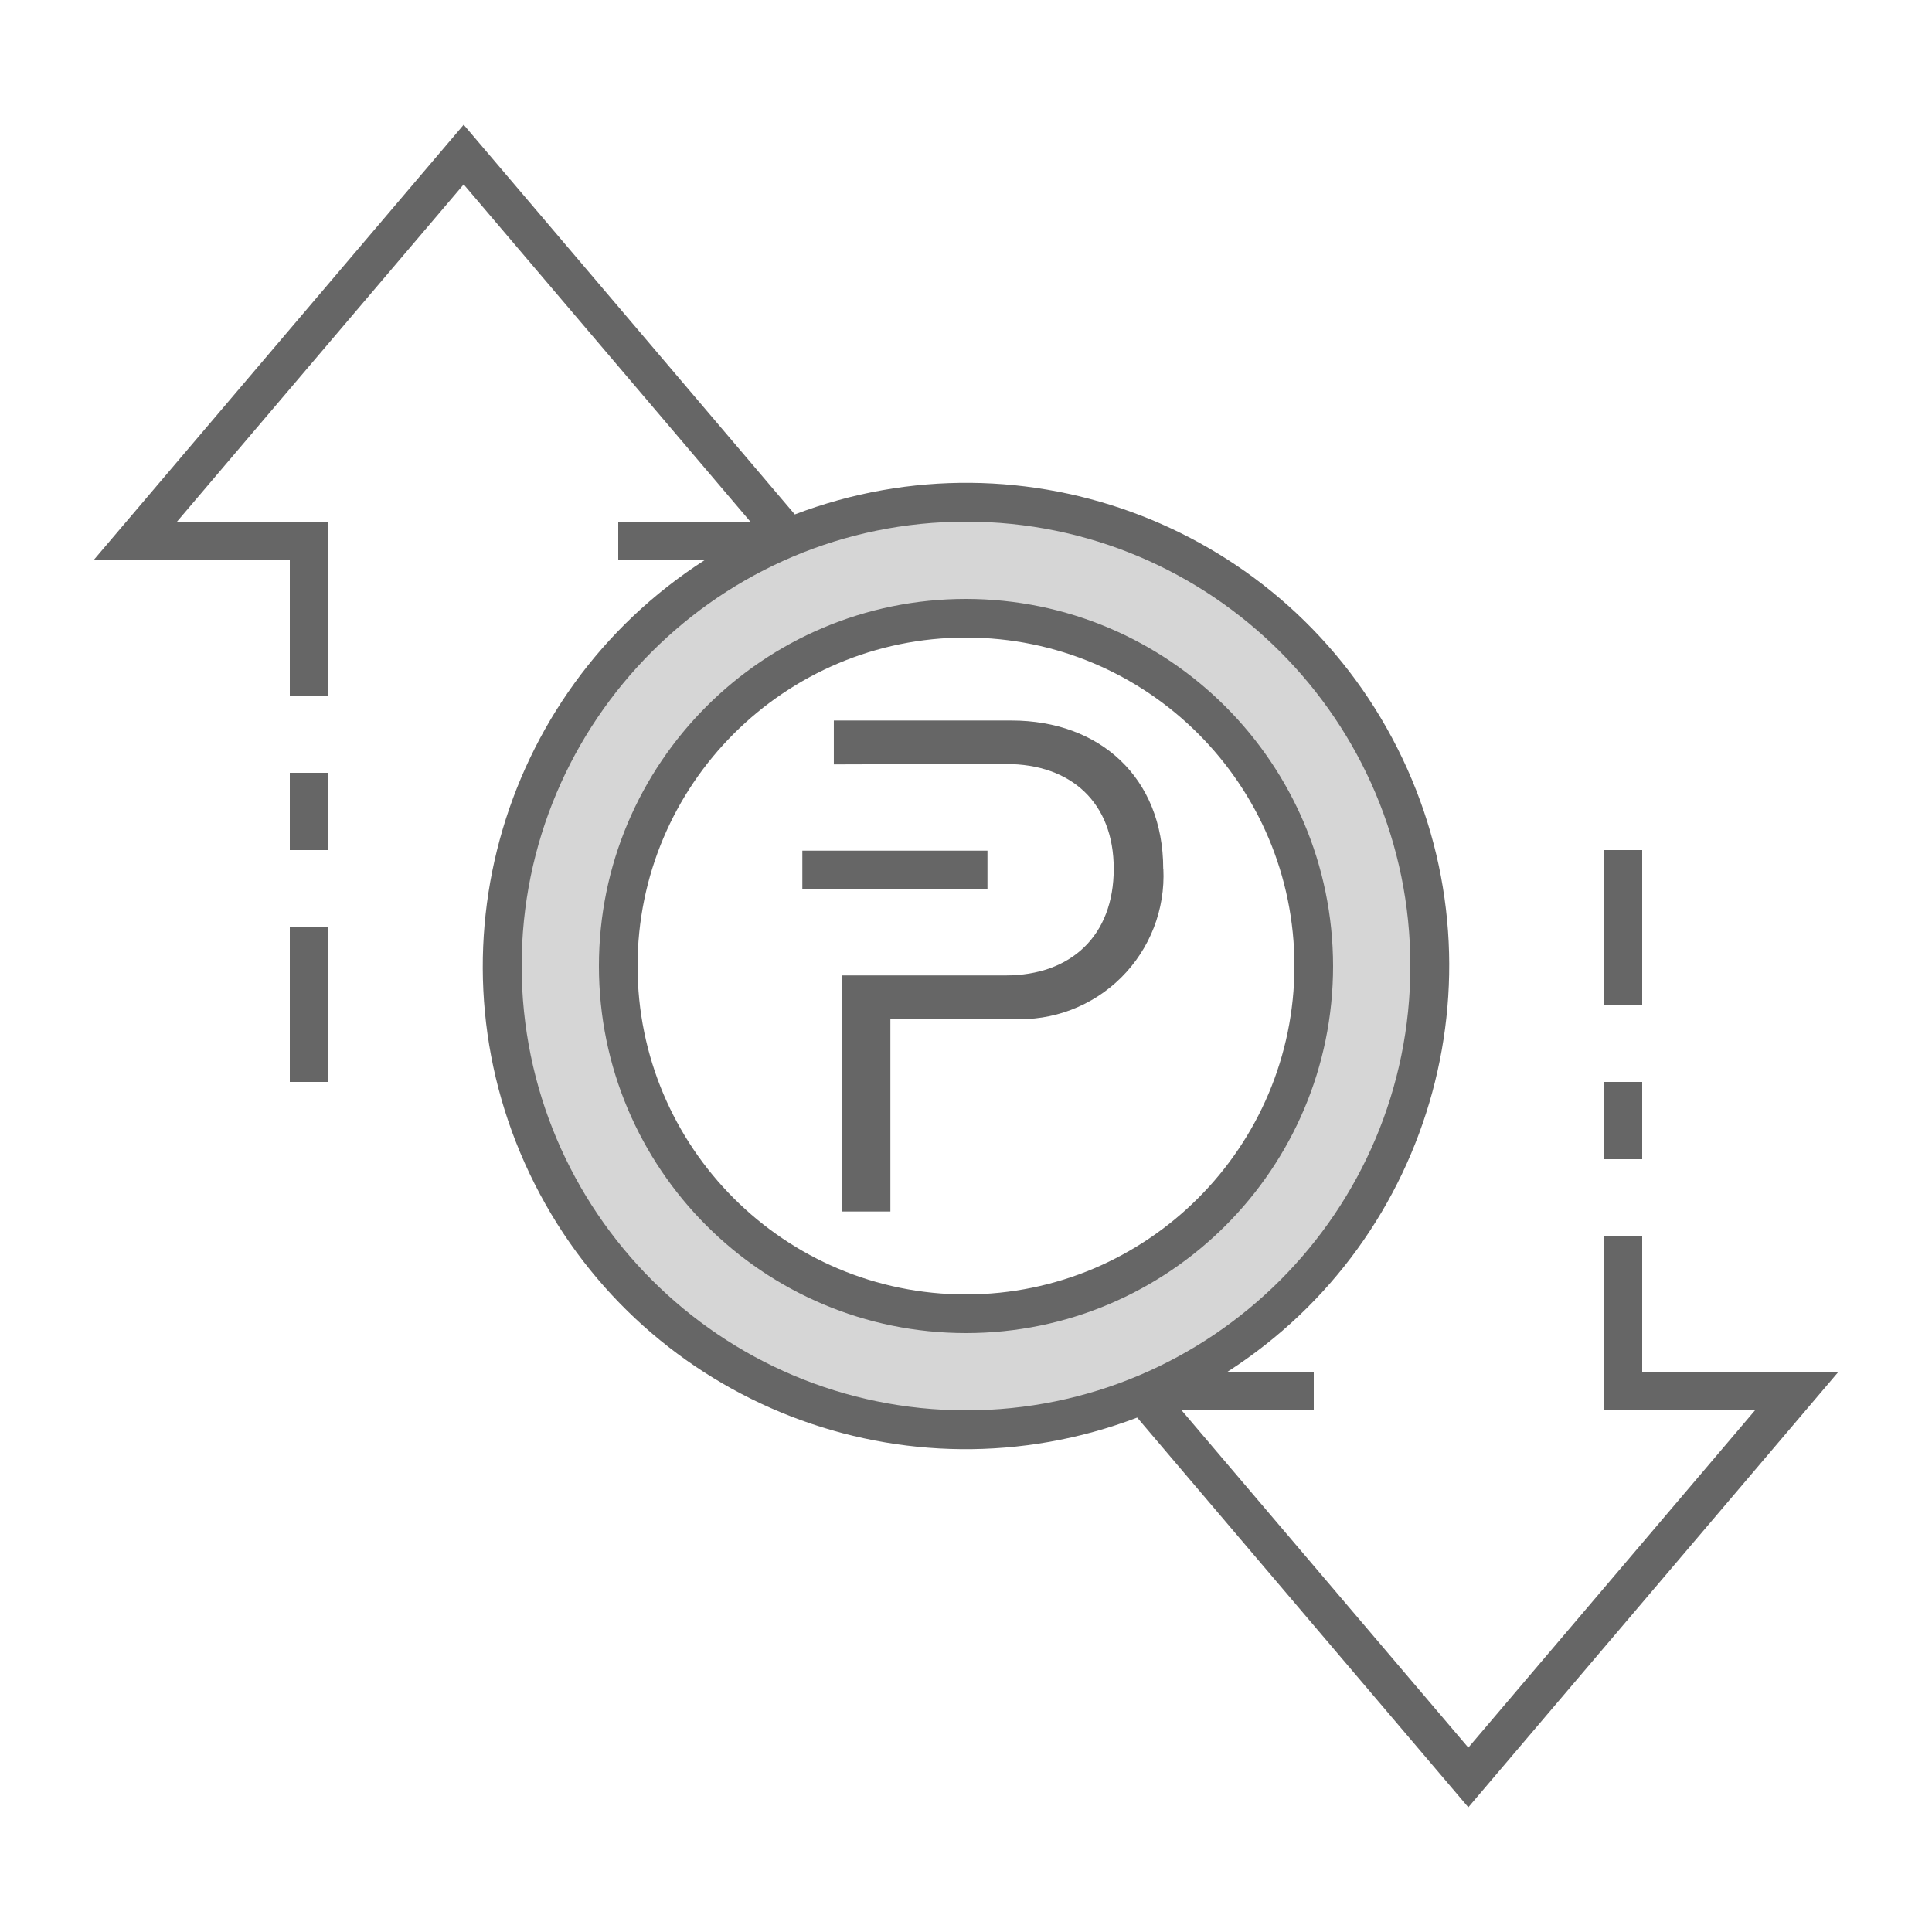
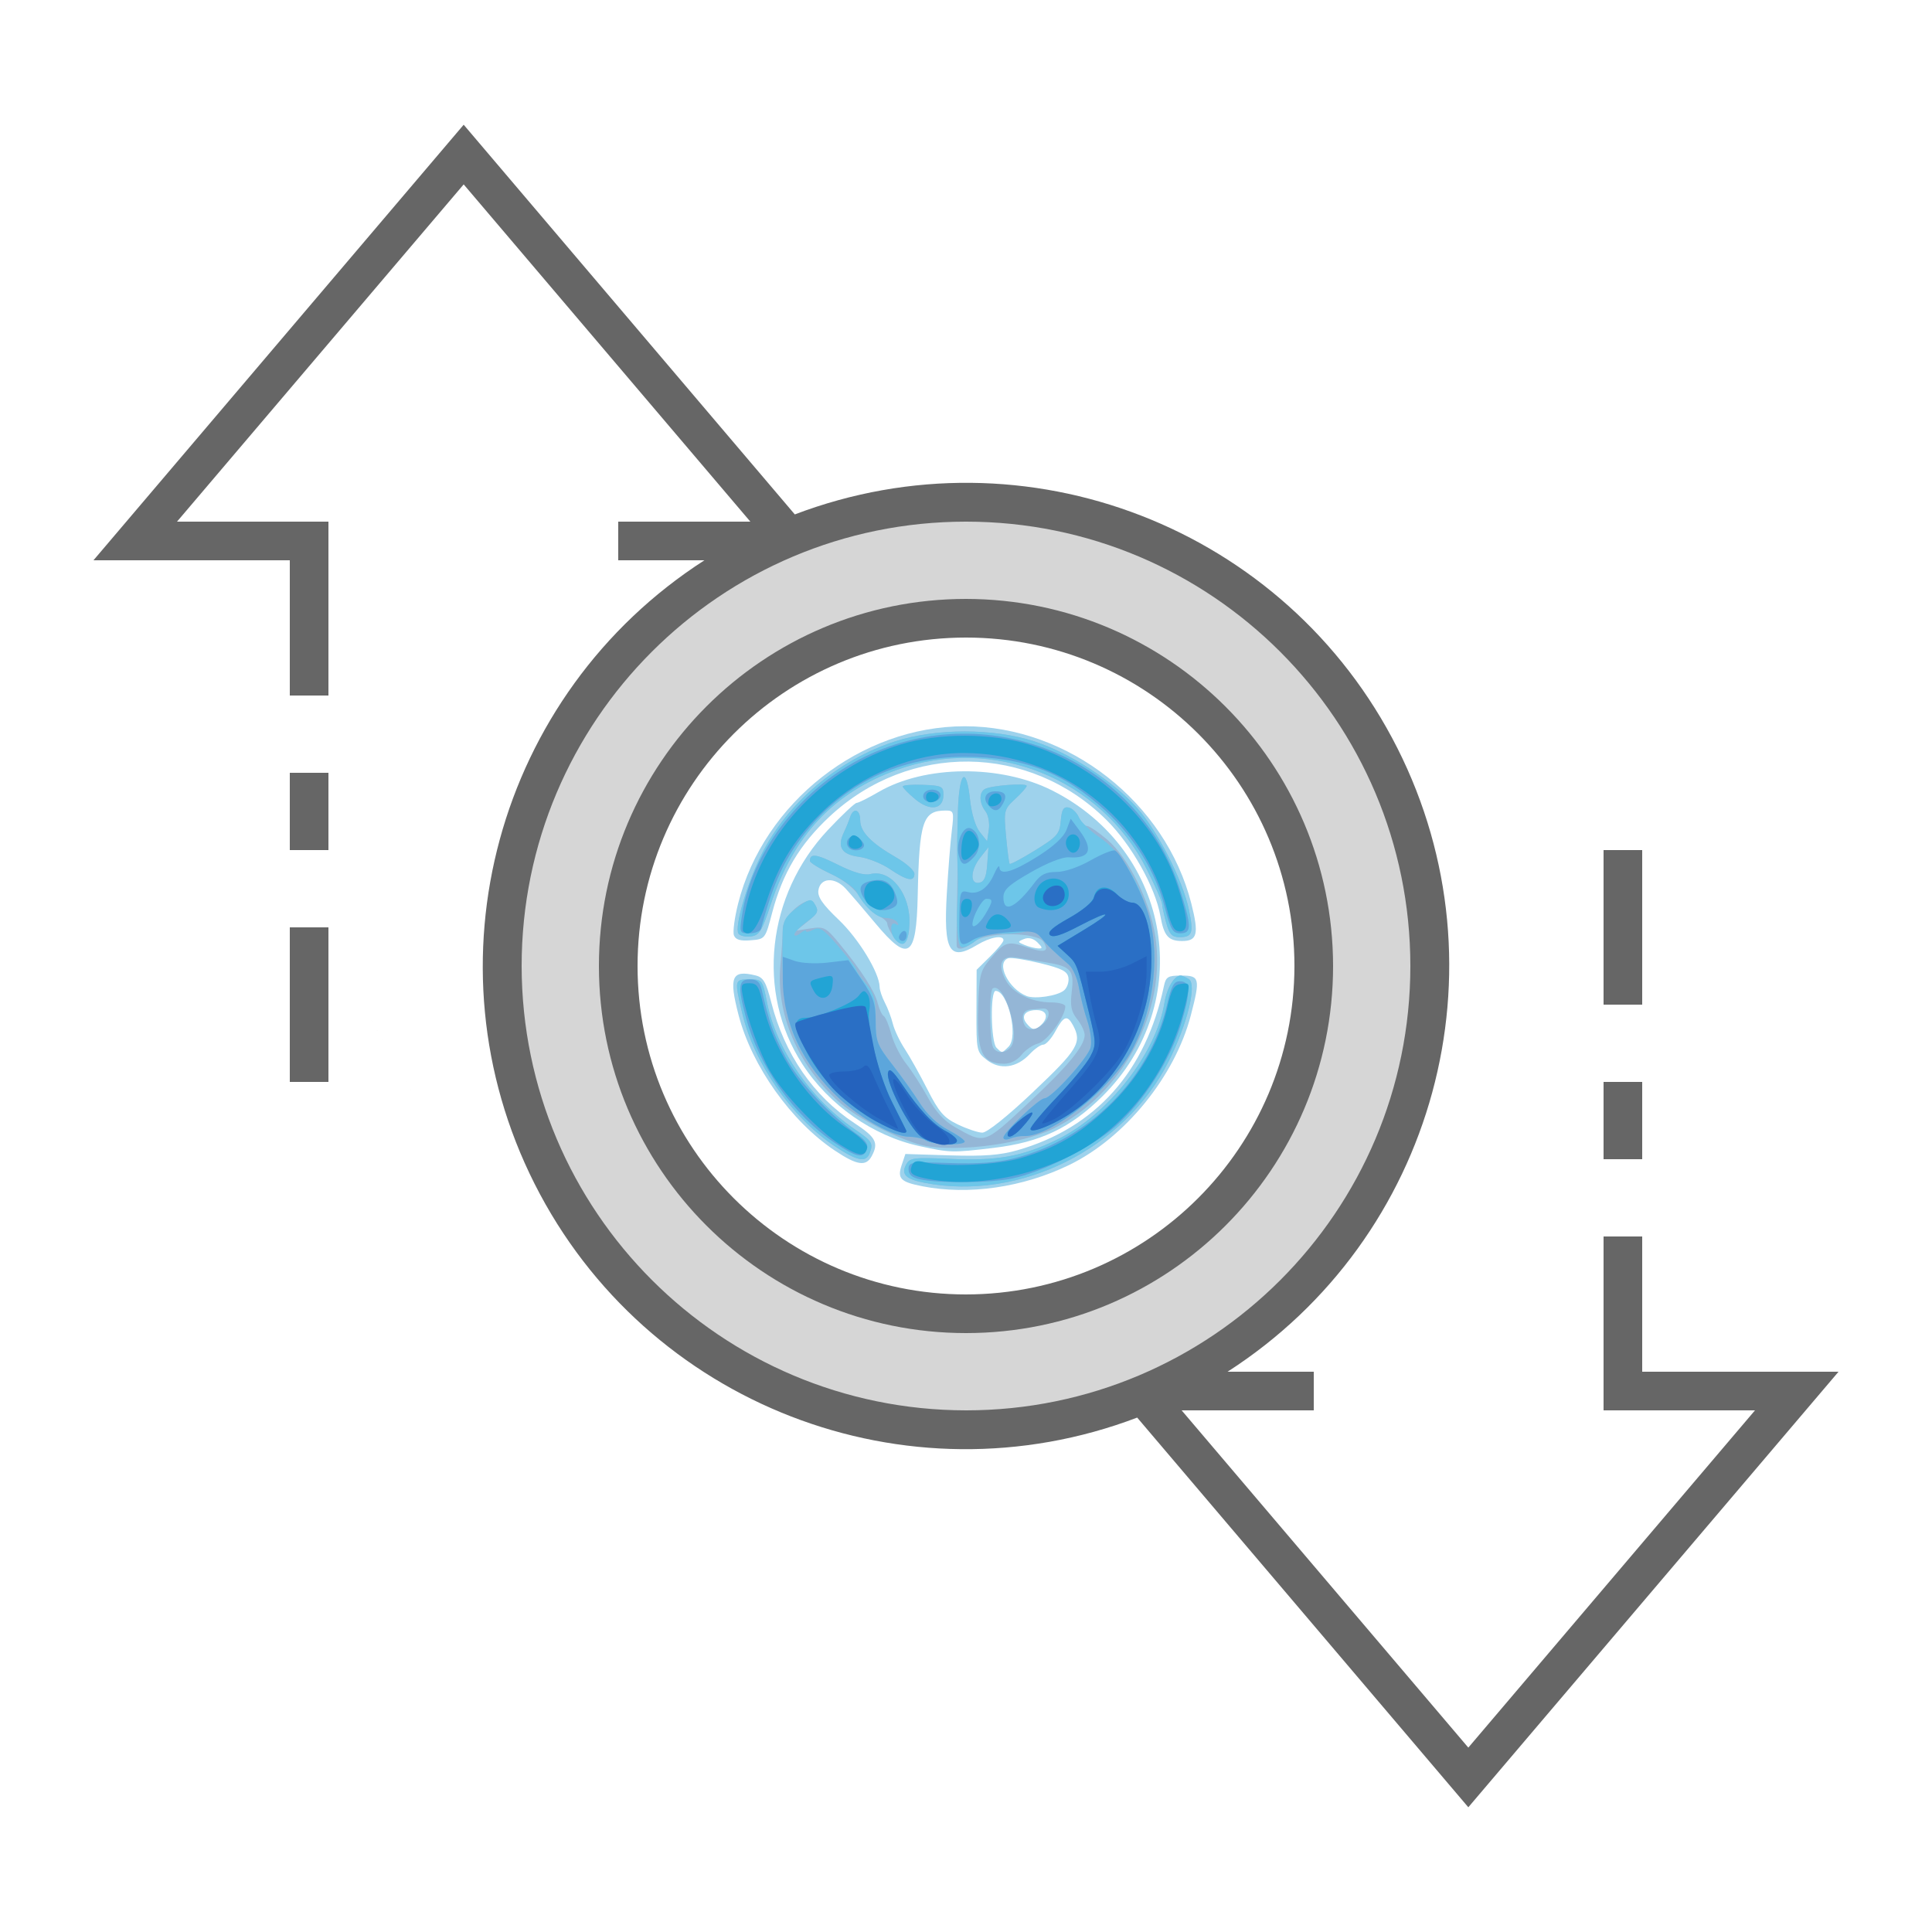
- <svg xmlns="http://www.w3.org/2000/svg" id="ic_empty_transactions" width="100" height="100" viewBox="0 0 100 100">
+ <svg xmlns="http://www.w3.org/2000/svg" width="26.458mm" height="26.458mm" version="1.1" viewBox="0 0 26.458 26.458">
  <defs>
-     <style type="text/css">
-             .cls-1{fill:#d6d6d6}.cls-2{fill:#666}.cls-3{fill:none}
-         </style>
+     <style type="text/css">.cls-1{fill:#d6d6d6}.cls-2{fill:#666}.cls-3{fill:none}</style>
  </defs>
-   <g id="Group_9015" data-name="Group 9015">
-     <path id="Path_18970" d="M50 26a24 24 0 1 0 24 24 24 24 0 0 0-24-24zm0 42a18 18 0 1 1 18-18 18 18 0 0 1-18 18z" class="cls-1" data-name="Path 18970" />
-     <g id="Group_9014" data-name="Group 9014">
-       <g id="Group_9012" data-name="Group 9012">
-         <g id="Group_9011" data-name="Group 9011">
-           <path id="Rectangle_4663" d="M0 0h9.582v1.993H0z" class="cls-2" data-name="Rectangle 4663" transform="translate(41.529 44.03)" />
-           <path id="Path_18971" d="M60.215 44.967a7.421 7.421 0 0 1-7.829 7.774h-6.3v9.965H43.6V50.488h8.447c3.387 0 5.6-2.053 5.6-5.521 0-3.428-2.211-5.421-5.558-5.421h-2.63l-6.3.02v-2.272h9.2c4.562 0 7.849 2.95 7.849 7.673" class="cls-2" data-name="Path 18971" />
+   <g transform="translate(-16.403 -23.896)">
+     <g transform="matrix(.26458 0 0 .26458 16.403 23.896)" data-name="Group 9015">
+       <path class="cls-1" d="m50 26a24 24 0 1 0 24 24 24 24 0 0 0-24-24zm0 42a18 18 0 1 1 18-18 18 18 0 0 1-18 18z" data-name="Path 18970" />
+       <g data-name="Group 9014">
+         <g data-name="Group 9012">
+           <g data-name="Group 9011">
+             <path class="cls-2" transform="translate(41.529,44.03)" d="m28.243 97.855c-87.844-154.8-43.922-77.4 0 0z" data-name="Rectangle 4663" />
+           </g>
+         </g>
+         <g data-name="Group 9013">
+           <path class="cls-2" d="m50 31a19 19 0 1 0 19 19 19.021 19.021 0 0 0-19-19zm0 36a17 17 0 1 1 17-17 17.019 17.019 0 0 1-17 17z" data-name="Path 18972" />
+           <path class="cls-2" transform="translate(83,56)" d="m0 0h2v4h-2z" data-name="Rectangle 4664" />
+           <path class="cls-2" transform="translate(83,44)" d="m0 0h2v8h-2z" data-name="Rectangle 4665" />
+           <path class="cls-2" transform="translate(15,48)" d="m0 0h2v8h-2z" data-name="Rectangle 4666" />
+           <path class="cls-2" transform="translate(15,40)" d="m0 0h2v4h-2z" data-name="Rectangle 4667" />
+           <path class="cls-2" d="m95.162 71h-10.162v-7h-2v9h7.838l-14.838 17.456-14.838-17.456h6.838v-2h-4.461a24.989 24.989 0 0 0-22.4-44.374l-17.139-20.17-19.162 22.544h10.162v7h2v-9h-7.838l14.838-17.456 14.838 17.456h-6.838v2h4.461a24.989 24.989 0 0 0 22.4 44.374l17.139 20.17zm-68.162-21a23 23 0 1 1 23 23 23.026 23.026 0 0 1-23-23z" data-name="Path 18973" />
        </g>
      </g>
-       <g id="Group_9013" data-name="Group 9013">
-         <path id="Path_18972" d="M50 31a19 19 0 1 0 19 19 19.021 19.021 0 0 0-19-19zm0 36a17 17 0 1 1 17-17 17.019 17.019 0 0 1-17 17z" class="cls-2" data-name="Path 18972" />
-         <path id="Rectangle_4664" d="M0 0h2v4H0z" class="cls-2" data-name="Rectangle 4664" transform="translate(83 56)" />
-         <path id="Rectangle_4665" d="M0 0h2v8H0z" class="cls-2" data-name="Rectangle 4665" transform="translate(83 44)" />
-         <path id="Rectangle_4666" d="M0 0h2v8H0z" class="cls-2" data-name="Rectangle 4666" transform="translate(15 48)" />
-         <path id="Rectangle_4667" d="M0 0h2v4H0z" class="cls-2" data-name="Rectangle 4667" transform="translate(15 40)" />
-         <path id="Path_18973" d="M95.162 71H85v-7h-2v9h7.838L76 90.456 61.162 73H68v-2h-4.461a24.989 24.989 0 0 0-22.4-44.374L24 6.456 4.838 29H15v7h2v-9H9.162L24 9.544 38.838 27H32v2h4.461a24.989 24.989 0 0 0 22.4 44.374L76 93.544zM27 50a23 23 0 1 1 23 23 23.026 23.026 0 0 1-23-23z" class="cls-2" data-name="Path 18973" />
+       <g stroke-width=".199">
+         <path d="m47.744 61.401c-1.138-0.221-1.31-0.4-1.071-1.107l0.19-0.564 2.309 0.072c1.75 0.054 2.595-0.01 3.489-0.266 4.045-1.158 6.645-4.071 7.583-8.495 0.103-0.485 0.205-0.546 0.913-0.546 0.94 0 0.976 0.152 0.48 2.057-0.822 3.16-3.412 6.347-6.294 7.746-2.405 1.167-5.191 1.572-7.598 1.104zm-4.53-1.845c-2.26-1.509-4.298-4.374-4.983-7.005-0.518-1.992-0.361-2.364 0.873-2.064 0.407 0.099 0.545 0.335 0.819 1.404 0.684 2.671 2.183 4.847 4.298 6.239 1.121 0.738 1.27 1.022 0.898 1.712-0.296 0.548-0.758 0.479-1.905-0.287zm4.375-0.235c-2.403-0.522-4.685-2.12-6.057-4.24-2.404-3.714-1.849-8.757 1.335-12.137 0.719-0.763 1.382-1.387 1.474-1.387 0.092 0 0.599-0.253 1.127-0.561 2.4-1.402 6.317-1.435 9.006-0.075 6.182 3.126 7.464 10.988 2.581 15.829-1.652 1.637-3.209 2.376-5.618 2.664-2.144 0.257-2.25 0.254-3.848-0.093zm5.904-2.819c2.308-2.183 2.525-2.547 2.043-3.438-0.294-0.545-0.478-0.482-0.908 0.311-0.207 0.382-0.489 0.695-0.624 0.695-0.136 0-0.454 0.221-0.707 0.492-0.667 0.713-1.536 0.832-2.214 0.304-0.537-0.418-0.548-0.471-0.541-2.548l8e-3 -2.121 0.695-0.686c0.382-0.377 0.695-0.757 0.695-0.844 0-0.286-0.689-0.165-1.357 0.239-1.443 0.872-1.753 0.346-1.575-2.672 0.071-1.207 0.186-2.664 0.257-3.238 0.12-0.981 0.101-1.043-0.314-1.043-1.188 0-1.37 0.55-1.45 4.395-0.068 3.23-0.474 3.5-2.184 1.45-0.599-0.718-1.293-1.528-1.544-1.801-0.568-0.619-1.319-0.572-1.413 0.088-0.049 0.341 0.221 0.731 1.054 1.524 1.037 0.988 2.108 2.75 2.116 3.48 0.002 0.164 0.124 0.527 0.271 0.808 0.148 0.28 0.333 0.772 0.412 1.092 0.079 0.32 0.355 0.903 0.612 1.294 0.258 0.391 0.788 1.34 1.179 2.108 0.595 1.172 0.848 1.463 1.572 1.811 0.475 0.228 1.043 0.419 1.264 0.424 0.243 0.005 1.287-0.829 2.657-2.125zm-1.288-2.329c0.521-0.517-0.03-2.884-0.673-2.884-0.285 0-0.245 2.653 0.045 2.939 0.298 0.296 0.272 0.298 0.628-0.055zm1.696-1.136c0.394-0.391 0.274-0.755-0.249-0.755-0.601 0-0.829 0.317-0.505 0.704 0.294 0.351 0.441 0.361 0.754 0.051zm1.169-1.77c0.161-0.132 0.265-0.427 0.232-0.655-0.048-0.335-0.329-0.481-1.462-0.758-0.771-0.189-1.515-0.303-1.653-0.255-0.657 0.232 3.4e-4 1.582 0.952 1.956 0.428 0.168 1.586-0.005 1.931-0.289zm-1.371-2.487c-0.211-0.209-0.459-0.272-0.694-0.177-0.346 0.14-0.344 0.157 0.034 0.311 0.22 0.09 0.533 0.17 0.694 0.177 0.242 0.011 0.236-0.043-0.034-0.311zm-15.71-0.363c-0.067-0.173 0.03-0.915 0.216-1.649 1.328-5.242 6.357-9.177 11.729-9.177 5.371 0 10.401 3.935 11.729 9.177 0.4 1.579 0.311 1.939-0.479 1.939-0.712 0-0.938-0.261-1.121-1.291-0.266-1.5-1.501-3.698-2.798-4.981-4.002-3.959-10.2-4.029-14.336-0.162-1.534 1.435-2.422 2.922-2.958 4.957-0.362 1.373-0.365 1.378-1.111 1.439-0.539 0.044-0.783-0.026-0.87-0.253z" fill="#9ed2ec" />
+         <path d="m47.87 61.226c-0.984-0.189-1.243-0.441-0.97-0.946 0.191-0.354 0.381-0.379 2.285-0.295 2.45 0.108 3.734-0.125 5.544-1.006 2.621-1.275 5.121-4.46 5.539-7.058 0.127-0.785 0.511-1.431 0.848-1.424 0.075 0.002 0.263 0.083 0.418 0.18 0.43 0.27-0.083 2.354-1.055 4.28-2.281 4.521-7.693 7.213-12.61 6.269zm-4.704-1.926c-2.2-1.48-4.132-4.265-4.744-6.84-0.414-1.743-0.409-1.767 0.367-1.767 0.665 0 0.679 0.019 0.909 1.181 0.487 2.452 2.264 5.023 4.552 6.583 0.9 0.614 0.962 0.718 0.754 1.257-0.185 0.478-0.676 0.368-1.838-0.414zm4.263-0.108c-1.471-0.485-3.189-1.417-4.045-2.193-2.109-1.914-3.222-4.53-2.991-7.031 0.069-0.748 0.124-1.6 0.122-1.894-0.004-0.695 1.326-1.795 1.617-1.339 0.27 0.423 0.237 0.513-0.364 0.993l-0.551 0.439 0.744-0.114c0.697-0.106 0.792-0.055 1.509 0.816 1.112 1.353 1.81 2.442 1.964 3.067 0.074 0.301 0.213 0.596 0.308 0.654 0.095 0.058 0.272 0.482 0.394 0.942 0.122 0.46 0.469 1.149 0.771 1.531 0.302 0.382 0.809 1.171 1.126 1.753 0.392 0.72 0.836 1.205 1.388 1.519 1.56 0.887 1.496 0.907 3.744-1.183 2.099-1.951 2.977-3.009 2.977-3.586 0-0.18-0.175-0.548-0.39-0.818-0.308-0.389-0.366-0.686-0.278-1.428 0.133-1.11-0.04-1.304-1.336-1.51-0.496-0.079-1.182-0.188-1.524-0.244-0.787-0.128-1.004 0.315-0.565 1.156 0.356 0.682 1.342 1.163 2.383 1.163 0.389 0 0.708 0.094 0.708 0.209 0 0.514-0.938 1.797-1.4 1.915-0.274 0.07-0.664 0.336-0.866 0.591-0.223 0.281-0.578 0.462-0.904 0.46-1.145-0.006-1.417-0.6-1.342-2.923 0.053-1.658 0.11-1.889 0.608-2.48 0.772-0.916 0.918-0.965 1.89-0.633 0.947 0.323 1.213 0.241 0.886-0.273-0.327-0.514-2.912-0.528-3.563-0.02-0.495 0.386-0.905 0.485-0.933 0.225-8e-3 -0.082-4e-3 -0.73 8e-3 -1.44 0.04-2.233 0.043-2.665 0.023-3.277-0.011-0.328 4e-3 -1.348 0.034-2.267 0.065-2.025 0.436-2.384 0.624-0.603 0.077 0.729 0.28 1.407 0.508 1.694l0.379 0.478 0.089-0.602c0.049-0.331-0.026-0.755-0.172-0.942-0.326-0.425-0.346-0.967-0.042-1.153 0.303-0.186 2.173-0.33 2.173-0.167 0 0.069-0.268 0.374-0.596 0.678-0.579 0.536-0.592 0.59-0.473 1.917 0.068 0.751 0.152 1.399 0.188 1.441 0.034 0.042 0.632-0.275 1.324-0.704 1.145-0.708 1.265-0.847 1.322-1.528 0.048-0.576 0.141-0.734 0.401-0.686 0.186 0.035 0.427 0.264 0.536 0.509 0.109 0.245 0.296 0.446 0.415 0.446 0.119 0 0.591 0.318 1.049 0.706 1.099 0.932 2.203 3.151 2.493 5.01 0.603 3.864-1.701 8.206-5.282 9.954-1.796 0.876-5.537 1.285-7.086 0.774zm4.893-5.005c0.509-0.608-0.353-3.385-0.939-3.026-0.199 0.122-0.172 2.748 0.03 3.074 0.196 0.315 0.622 0.292 0.907-0.048zm1.713-1.233c0.351-0.348 0.315-0.784-0.061-0.752-0.129 0.011-0.414 0.033-0.634 0.05-0.244 0.018-0.401 0.172-0.401 0.394 0 0.691 0.553 0.846 1.097 0.308zm-2.936-8.216 0.064-0.886-0.414 0.522c-0.522 0.658-0.558 1.41-0.064 1.317 0.259-0.049 0.367-0.297 0.414-0.952zm-4.853 3.736c-0.175-0.248-0.319-0.545-0.319-0.658 0-0.114-0.203-0.295-0.451-0.403-0.248-0.108-0.669-0.532-0.936-0.943-0.321-0.494-0.847-0.916-1.553-1.247-0.587-0.275-1.067-0.572-1.067-0.66 0-0.407 0.337-0.362 1.451 0.196 0.805 0.403 1.362 0.562 1.683 0.483 1.066-0.265 2.091 1.059 2.018 2.606-0.05 1.053-0.359 1.288-0.826 0.627zm-8.025-0.153c-0.211-0.338 0.441-2.579 1.188-4.083 1.328-2.677 3.969-4.913 6.929-5.868 2.113-0.681 5.08-0.681 7.192 0 1.816 0.586 4.084 2.053 5.324 3.445 1.07 1.201 2.367 3.748 2.683 5.27 0.252 1.214 0.18 1.423-0.487 1.423-0.384 0-0.521-0.149-0.688-0.745-0.115-0.41-0.209-0.846-0.21-0.97-3.7e-4 -0.124-0.359-0.934-0.796-1.799-2.381-4.716-7.953-6.937-12.921-5.15-3.288 1.183-5.361 3.393-6.543 6.973-0.459 1.389-0.591 1.6-1.033 1.653-0.279 0.034-0.566-0.033-0.638-0.149zm7.838-3.339c-0.423-0.288-1.143-0.573-1.6-0.634-0.906-0.12-1.142-0.511-0.774-1.278 0.111-0.231 0.252-0.577 0.314-0.768 0.169-0.524 0.525-0.417 0.525 0.158 0 0.594 0.562 1.174 1.864 1.923 0.518 0.298 0.941 0.678 0.941 0.844 0 0.431-0.386 0.357-1.27-0.244zm1.318-3.612c-0.357-0.295-0.649-0.593-0.649-0.662 0-0.069 0.473-0.107 1.052-0.085 0.963 0.037 1.052 0.081 1.052 0.515 0 0.761-0.685 0.87-1.455 0.233z" fill="#94b6d6" />
+         <path d="m47.87 61.226c-0.984-0.189-1.243-0.441-0.97-0.946 0.191-0.354 0.381-0.379 2.285-0.295 2.45 0.108 3.734-0.125 5.544-1.006 2.621-1.275 5.121-4.46 5.539-7.058 0.127-0.785 0.511-1.431 0.848-1.424 0.075 0.002 0.263 0.083 0.418 0.18 0.43 0.27-0.083 2.354-1.055 4.28-2.281 4.521-7.693 7.213-12.61 6.269zm-4.704-1.926c-2.2-1.48-4.132-4.265-4.744-6.84-0.414-1.743-0.409-1.767 0.367-1.767 0.665 0 0.679 0.019 0.909 1.181 0.487 2.452 2.264 5.023 4.552 6.583 0.9 0.614 0.962 0.718 0.754 1.257-0.185 0.478-0.676 0.368-1.838-0.414zm4.764-0.265c-0.165-0.106-0.551-0.194-0.858-0.196-1.381-0.008-4.003-1.945-5.267-3.892-1.102-1.697-1.376-3.114-1.294-6.681 0.015-0.603 0.148-0.837 0.729-1.277 0.588-0.444 0.744-0.489 0.893-0.255 0.277 0.433 0.235 0.535-0.414 1.01-0.331 0.242-0.601 0.524-0.601 0.626 0 0.102 0.135 0.074 0.3-0.062 0.165-0.136 0.3-0.188 0.3-0.117 0 0.072 0.171 0.04 0.38-0.071 0.322-0.171 0.521-0.037 1.302 0.869 0.507 0.589 0.922 1.133 0.922 1.209 0 0.076 0.225 0.404 0.501 0.728 0.417 0.492 0.501 0.797 0.501 1.831 0 1.157 0.058 1.315 0.851 2.331 0.468 0.6 1.115 1.504 1.436 2.011 0.366 0.577 0.909 1.091 1.452 1.377 0.477 0.251 0.868 0.524 0.868 0.606 0 0.218-1.65 0.177-2.003-0.049zm4.007-0.154c0-0.266 1.847-2.031 2.125-2.031 0.355-1.71e-4 2.252-2.094 2.39-2.637 0.069-0.272-8e-3 -0.885-0.168-1.362-0.161-0.477-0.358-1.256-0.438-1.732-0.079-0.476-0.315-1.012-0.524-1.192-0.778-0.669-1.09-0.974-1.446-1.408-0.269-0.329-0.48-0.409-0.801-0.305-0.24 0.078-0.804 0.128-1.253 0.113-0.558-0.019-0.986 0.104-1.35 0.388-0.293 0.229-0.619 0.363-0.725 0.299-0.181-0.111-0.257-1.076-0.188-2.391 0.03-0.592 0.026-1.243-0.011-2.383-0.011-0.328 4e-3 -1.348 0.034-2.267 0.065-2.025 0.436-2.384 0.624-0.603 0.077 0.729 0.28 1.407 0.508 1.694l0.38 0.478 0.089-0.602c0.049-0.331-0.026-0.755-0.172-0.942-0.326-0.425-0.346-0.967-0.042-1.153 0.303-0.186 2.173-0.33 2.173-0.167 0 0.069-0.268 0.374-0.596 0.678-0.579 0.536-0.592 0.59-0.473 1.917 0.068 0.751 0.152 1.399 0.188 1.441 0.034 0.042 0.632-0.275 1.324-0.704 1.145-0.708 1.265-0.847 1.322-1.528 0.048-0.576 0.141-0.734 0.401-0.686 0.186 0.035 0.427 0.264 0.536 0.51 0.109 0.246 0.606 0.723 1.104 1.06 1.577 1.067 2.805 3.792 2.805 6.226 0 2.801-0.925 5.009-2.926 6.986-1.206 1.191-3.029 2.258-3.802 2.224-0.211-0.009-0.542 0.05-0.735 0.13-0.197 0.083-0.351 0.061-0.351-0.049zm-0.838-14.143 0.064-0.886-0.414 0.522c-0.522 0.658-0.558 1.41-0.064 1.317 0.259-0.049 0.367-0.297 0.414-0.952zm-4.729 3.931c-0.315-0.312-0.325-1.03-0.011-0.838 0.143 0.088 0.177 0.054 0.088-0.088-0.079-0.126-0.347-0.229-0.597-0.229-0.467 0-1.103-0.563-1.5-1.326-0.124-0.238-0.721-0.665-1.327-0.949-0.607-0.284-1.103-0.589-1.103-0.677 0-0.407 0.337-0.362 1.451 0.196 0.805 0.403 1.362 0.562 1.683 0.483 1.066-0.265 2.091 1.059 2.018 2.606-0.045 0.96-0.283 1.238-0.702 0.822zm-8.149-0.348c-0.211-0.338 0.441-2.579 1.188-4.083 1.328-2.677 3.969-4.913 6.929-5.868 2.113-0.681 5.08-0.681 7.192 0 1.816 0.586 4.084 2.053 5.324 3.445 1.07 1.201 2.367 3.748 2.683 5.27 0.252 1.214 0.18 1.423-0.487 1.423-0.384 0-0.521-0.149-0.688-0.745-0.115-0.41-0.209-0.846-0.21-0.97-3.7e-4 -0.124-0.359-0.934-0.796-1.799-2.381-4.716-7.953-6.937-12.921-5.15-3.288 1.183-5.361 3.393-6.543 6.973-0.459 1.389-0.591 1.6-1.033 1.653-0.279 0.034-0.566-0.033-0.638-0.149zm7.838-3.339c-0.423-0.288-1.143-0.573-1.6-0.634-0.906-0.12-1.142-0.511-0.774-1.278 0.111-0.231 0.252-0.577 0.314-0.768 0.169-0.524 0.525-0.417 0.525 0.158 0 0.594 0.562 1.174 1.864 1.923 0.518 0.298 0.941 0.678 0.941 0.844 0 0.431-0.386 0.357-1.27-0.244zm1.318-3.612c-0.357-0.295-0.649-0.593-0.649-0.662 0-0.069 0.473-0.107 1.052-0.085 0.963 0.037 1.052 0.081 1.052 0.515 0 0.761-0.685 0.87-1.455 0.233z" fill="#6dc6e9" />
+         <path d="m47.629 61.045c-0.423-0.09-0.601-0.244-0.601-0.523 0-0.374 0.113-0.391 2.112-0.324 1.5 0.051 2.48-0.022 3.383-0.251 3.869-0.983 7.017-4.168 7.891-7.984 0.212-0.927 0.348-1.172 0.65-1.172 0.559 0 0.574 0.517 0.063 2.222-0.561 1.873-1.933 4.009-3.398 5.293-1.247 1.092-3.804 2.38-5.352 2.696-1.13 0.23-3.75 0.254-4.748 0.042zm-4.432-1.897c-2.109-1.408-3.91-3.95-4.588-6.478-0.432-1.609-0.394-1.977 0.201-1.977 0.379 0 0.527 0.13 0.621 0.546 0.38 1.673 0.586 2.258 1.221 3.46 0.665 1.261 2.313 3.034 3.762 4.049 0.405 0.283 0.543 0.511 0.453 0.745-0.189 0.489-0.524 0.419-1.67-0.345zm4.732-0.113c-0.165-0.106-0.551-0.194-0.858-0.196-0.814-0.004-2.454-0.894-3.606-1.956-1.92-1.77-2.948-3.937-2.948-6.216v-1.145l0.618 0.214c0.35 0.121 1.086 0.159 1.697 0.088l1.079-0.126 0.707 1.041c0.6 0.883 0.707 1.21 0.707 2.151 0 1.002 0.082 1.216 0.851 2.2 0.468 0.6 1.115 1.504 1.436 2.011 0.366 0.577 0.909 1.091 1.452 1.377 0.477 0.251 0.868 0.524 0.868 0.606 0 0.218-1.65 0.177-2.003-0.049zm4.007-0.154c0-0.266 1.847-2.031 2.125-2.031 0.355-1.7e-4 2.252-2.094 2.39-2.637 0.069-0.272-8e-3 -0.885-0.168-1.362-0.161-0.477-0.358-1.256-0.438-1.732-0.079-0.476-0.315-1.012-0.524-1.192-0.768-0.661-1.088-0.971-1.411-1.368-0.291-0.358-0.492-0.394-1.703-0.305-0.755 0.055-1.572 0.224-1.816 0.376-0.693 0.43-0.759 0.352-0.741-0.867 0.023-1.645 0.039-1.696 0.455-1.588 0.535 0.139 1.025-0.195 1.341-0.914 0.151-0.344 0.278-0.514 0.282-0.377 0.015 0.447 0.687 0.258 1.982-0.556 0.825-0.519 1.349-1.002 1.491-1.375l0.219-0.575 0.462 0.621c0.728 0.978 0.531 1.458-0.564 1.375-0.321-0.024-1.107 0.286-1.959 0.773-1.144 0.654-1.423 0.907-1.423 1.293 0 0.856 0.626 0.561 1.622-0.762 0.314-0.417 0.579-0.546 1.123-0.546 0.428 0 1.141-0.243 1.786-0.609 0.591-0.335 1.156-0.558 1.258-0.496 0.329 0.202 1.243 1.893 1.638 3.033 0.726 2.092 0.409 5.099-0.768 7.293-1.065 1.986-4.223 4.506-5.573 4.447-0.211-0.009-0.542 0.05-0.735 0.13-0.197 0.083-0.351 0.061-0.351-0.049zm-0.945-11.546c0.417-0.699 0.426-0.813 0.063-0.813-0.218 0-0.721 0.921-0.721 1.321 0 0.261 0.371-0.025 0.658-0.507zm-4.464 1.184c0-0.103 0.09-0.242 0.2-0.31 0.11-0.068 0.2 0.017 0.2 0.187 0 0.17-0.09 0.31-0.2 0.31-0.11 0-0.2-0.084-0.2-0.187zm-8.12-1.154c0.468-3.162 2.919-6.414 6.072-8.057 6.42-3.345 14.395-0.132 16.576 6.677 0.628 1.96 0.634 2.324 0.04 2.324-0.396 0-0.503-0.179-0.81-1.359-0.47-1.808-1.571-3.604-3.049-4.97-2.165-2.002-4.262-2.807-7.31-2.807-3.565 0-6.588 1.555-8.632 4.441-0.837 1.182-1.34 2.359-1.901 4.447-0.038 0.137-0.305 0.248-0.597 0.248-0.518 0-0.527-0.021-0.39-0.943zm6.428-0.69c-0.441-0.624-0.388-0.922 0.189-1.066 0.692-0.172 1.073 0.014 1.313 0.642 0.153 0.401 0.14 0.576-0.053 0.697-0.473 0.298-1.133 0.173-1.449-0.273zm4.79-2.397c-0.166-0.656 0.219-1.553 0.604-1.407 0.493 0.188 0.605 1.025 0.198 1.472-0.463 0.507-0.66 0.491-0.801-0.065zm-5.673-0.39c-0.338-0.335 0.13-0.826 0.498-0.523 0.151 0.124 0.274 0.294 0.274 0.378 0 0.269-0.544 0.371-0.772 0.145zm7.19-2.225c-0.295-0.353-0.11-0.704 0.372-0.704 0.509 0 0.638 0.196 0.408 0.622-0.241 0.446-0.456 0.469-0.78 0.082zm-3.32-0.318c-0.079-0.128-0.03-0.303 0.113-0.39 0.332-0.203 0.835-0.015 0.737 0.277-0.106 0.315-0.677 0.391-0.85 0.113z" fill="#5ca6dc" />
+         <path d="m48.078 61.029c-0.896-0.172-1.038-0.286-0.878-0.7 0.09-0.231 0.263-0.275 0.676-0.17 1.029 0.261 3.731 0.145 4.954-0.214 1.856-0.544 2.996-1.205 4.492-2.604 1.557-1.456 2.667-3.317 3.094-5.188 0.219-0.961 0.345-1.174 0.721-1.229 0.417-0.06 0.444-0.01 0.322 0.596-0.611 3.024-2.202 5.605-4.548 7.379-2.306 1.744-6.091 2.656-8.832 2.129zm-4.563-1.764c-1.124-0.715-2.964-2.634-3.648-3.806-0.535-0.916-1.209-2.774-1.423-3.923-0.108-0.577-0.071-0.645 0.344-0.645 0.402 0 0.498 0.154 0.72 1.142 0.555 2.471 2.377 5.115 4.436 6.438 0.573 0.368 0.971 0.764 0.938 0.932-0.096 0.49-0.431 0.456-1.367-0.139zm4.15-0.437c-0.62-0.483-1.806-2.782-1.703-3.301 0.055-0.279 0.234-0.129 0.749 0.627 0.894 1.312 1.597 2.058 2.27 2.406 0.303 0.157 0.551 0.372 0.551 0.479 0 0.353-1.338 0.202-1.867-0.211zm4.516-0.224c0.043-0.127 0.383-0.462 0.757-0.745 0.694-0.525 0.663-0.272-0.065 0.529-0.433 0.477-0.821 0.598-0.692 0.216zm-6.856-0.575c-1.524-0.831-2.913-2.243-3.637-3.698-0.632-1.269-0.623-1.653 0.041-1.653 0.631 0 2.411-0.742 2.71-1.13 0.237-0.306 0.305-0.317 0.468-0.071 0.105 0.159 0.146 0.516 0.09 0.794-0.162 0.812 0.47 3.376 1.178 4.776 0.359 0.71 0.683 1.358 0.719 1.44 0.139 0.309-0.506 0.121-1.569-0.459zm8.014 0.402c0-0.116 0.621-0.862 1.379-1.656 0.759-0.794 1.53-1.733 1.713-2.085 0.316-0.607 0.311-0.732-0.091-2.369-0.608-2.47-0.597-2.442-1.123-2.925l-0.479-0.44 1.353-0.819c1.623-0.982 1.448-1.092-0.29-0.182-0.873 0.457-1.305 0.588-1.454 0.441-0.149-0.147 0.142-0.407 0.978-0.873 0.778-0.434 1.23-0.825 1.308-1.131 0.146-0.578 0.719-0.611 1.212-0.07 0.2 0.218 0.526 0.397 0.725 0.397 0.839 0 1.283 2.319 0.881 4.61-0.55 3.138-2.654 5.885-5.363 7.002-0.47 0.194-0.751 0.23-0.751 0.098zm-11.222-7.147c-0.272-0.503-0.262-0.517 0.47-0.699 0.532-0.132 0.562-0.106 0.5 0.429-0.081 0.704-0.651 0.862-0.97 0.27zm-3.643-3.079c-0.066-0.065 0.008-0.667 0.167-1.337 0.907-3.853 4.037-7.121 7.986-8.338 1.93-0.595 4.676-0.596 6.611-2e-3 3.559 1.092 6.609 3.971 7.692 7.261 0.578 1.755 0.618 2.421 0.144 2.421-0.291 0-0.441-0.251-0.654-1.092-1.21-4.778-5.572-8.143-10.555-8.143-2.549 0-5.244 1.099-7.179 2.929-1.512 1.43-2.348 2.744-2.996 4.71-0.474 1.436-0.861 1.943-1.215 1.591zm12.66-0.491c0.243-0.45 0.607-0.51 0.962-0.159 0.404 0.4 0.273 0.556-0.468 0.556-0.646 0-0.689-0.035-0.494-0.397zm-1.402-0.679c0-0.334 0.11-0.513 0.314-0.513 0.209 0 0.293 0.145 0.251 0.431-0.095 0.636-0.565 0.704-0.565 0.082zm-4.658-0.132c-0.471-0.272-0.456-1.116 0.023-1.266 0.877-0.276 1.618 0.708 0.916 1.217-0.429 0.311-0.48 0.313-0.938 0.049zm8.715 0.083c-0.4-0.16-0.29-1.01 0.173-1.332 0.543-0.377 1.256-0.137 1.345 0.453 0.119 0.79-0.64 1.23-1.518 0.879zm-4.019-3.18c0.073-0.85 0.437-1.067 0.766-0.458 0.186 0.345 0.164 0.498-0.118 0.807-0.52 0.57-0.717 0.464-0.648-0.349zm5.438 0.021c-0.167-0.431 0.257-0.837 0.56-0.536 0.256 0.254 0.098 0.848-0.227 0.848-0.117 0-0.267-0.14-0.333-0.311zm-11.286-0.174c0-0.157 0.08-0.335 0.178-0.395 0.221-0.135 0.67 0.371 0.488 0.551-0.238 0.236-0.666 0.136-0.666-0.156zm7.247-2.228c0.084-0.435 0.667-0.496 0.667-0.07 0 0.162-0.166 0.327-0.369 0.366-0.268 0.051-0.349-0.03-0.298-0.295zm-3.24-0.167c0-0.205 0.131-0.302 0.351-0.26 0.422 0.081 0.396 0.433-0.04 0.523-0.181 0.037-0.311-0.072-0.311-0.263z" fill="#22a4d5" />
+         <path d="m47.665 58.829c-0.62-0.483-1.806-2.782-1.703-3.301 0.055-0.279 0.234-0.129 0.749 0.627 0.894 1.312 1.597 2.058 2.27 2.406 0.303 0.157 0.551 0.372 0.551 0.479 0 0.353-1.338 0.202-1.867-0.211zm4.516-0.224c0.043-0.127 0.383-0.462 0.757-0.745 0.694-0.525 0.663-0.272-0.065 0.529-0.433 0.477-0.821 0.598-0.692 0.216zm-6.856-0.575c-0.606-0.33-1.535-1.022-2.064-1.536-0.951-0.924-2.329-3.299-2.066-3.56 0.075-0.074 0.905-0.332 1.846-0.574 1.216-0.312 1.729-0.372 1.776-0.209 0.038 0.127 0.207 0.984 0.378 1.906 0.181 0.972 0.589 2.223 0.972 2.979 0.363 0.717 0.69 1.37 0.727 1.452 0.139 0.309-0.506 0.121-1.569-0.459zm8.014 0.402c0-0.116 0.621-0.862 1.379-1.656 0.759-0.794 1.53-1.733 1.713-2.085 0.316-0.607 0.311-0.732-0.091-2.369-0.608-2.47-0.597-2.442-1.123-2.925l-0.479-0.44 1.353-0.819c1.623-0.982 1.448-1.092-0.29-0.182-0.873 0.457-1.305 0.588-1.454 0.441-0.149-0.147 0.142-0.407 0.976-0.872 0.653-0.364 1.231-0.828 1.285-1.03 0.153-0.58 0.703-0.669 1.21-0.196 0.249 0.232 0.602 0.422 0.784 0.422 0.808 0 1.243 2.362 0.849 4.61-0.55 3.138-2.654 5.885-5.363 7.002-0.47 0.194-0.751 0.23-0.751 0.098zm0.668-11.825c-0.156-0.405 0.429-0.906 0.865-0.741 0.16 0.061 0.264 0.301 0.231 0.533-0.077 0.538-0.907 0.695-1.096 0.208z" fill="#2a6fc5" />
+         <path d="m48 59c-0.237-0.114-0.659-0.623-0.939-1.133-1.075-1.958-1.121-2.775-0.064-1.115 0.314 0.492 0.964 1.175 1.446 1.518 1.135 0.808 0.815 1.333-0.444 0.729zm-2.574-1.137c-1.044-0.596-2.504-1.887-2.504-2.215 0-0.104 0.342-0.189 0.761-0.189 0.419 0 0.867-0.105 0.997-0.234 0.181-0.179 0.312-0.052 0.564 0.546 0.18 0.429 0.545 1.204 0.809 1.723 0.265 0.519 0.457 0.943 0.428 0.942-0.03-1e-3 -0.504-0.259-1.055-0.574zm8.514 0.262c0-0.069 0.63-0.832 1.399-1.697 1.546-1.736 1.766-2.245 1.433-3.32-0.124-0.4-0.303-1.196-0.4-1.77l-0.175-1.043h0.782c0.43 0 1.139-0.181 1.575-0.401l0.793-0.401v0.849c0 1.221-0.67 3.368-1.361 4.362-0.742 1.067-2.56 2.784-3.408 3.219-0.352 0.18-0.639 0.272-0.639 0.203z" fill="#2462bd" />
      </g>
    </g>
+     <path class="cls-3" d="m16.403 23.896h26.458v26.458h-26.458z" stroke-width=".265" data-name="Rectangle 4668" />
  </g>
-   <path id="Rectangle_4668" d="M0 0h100v100H0z" class="cls-3" data-name="Rectangle 4668" />
</svg>
